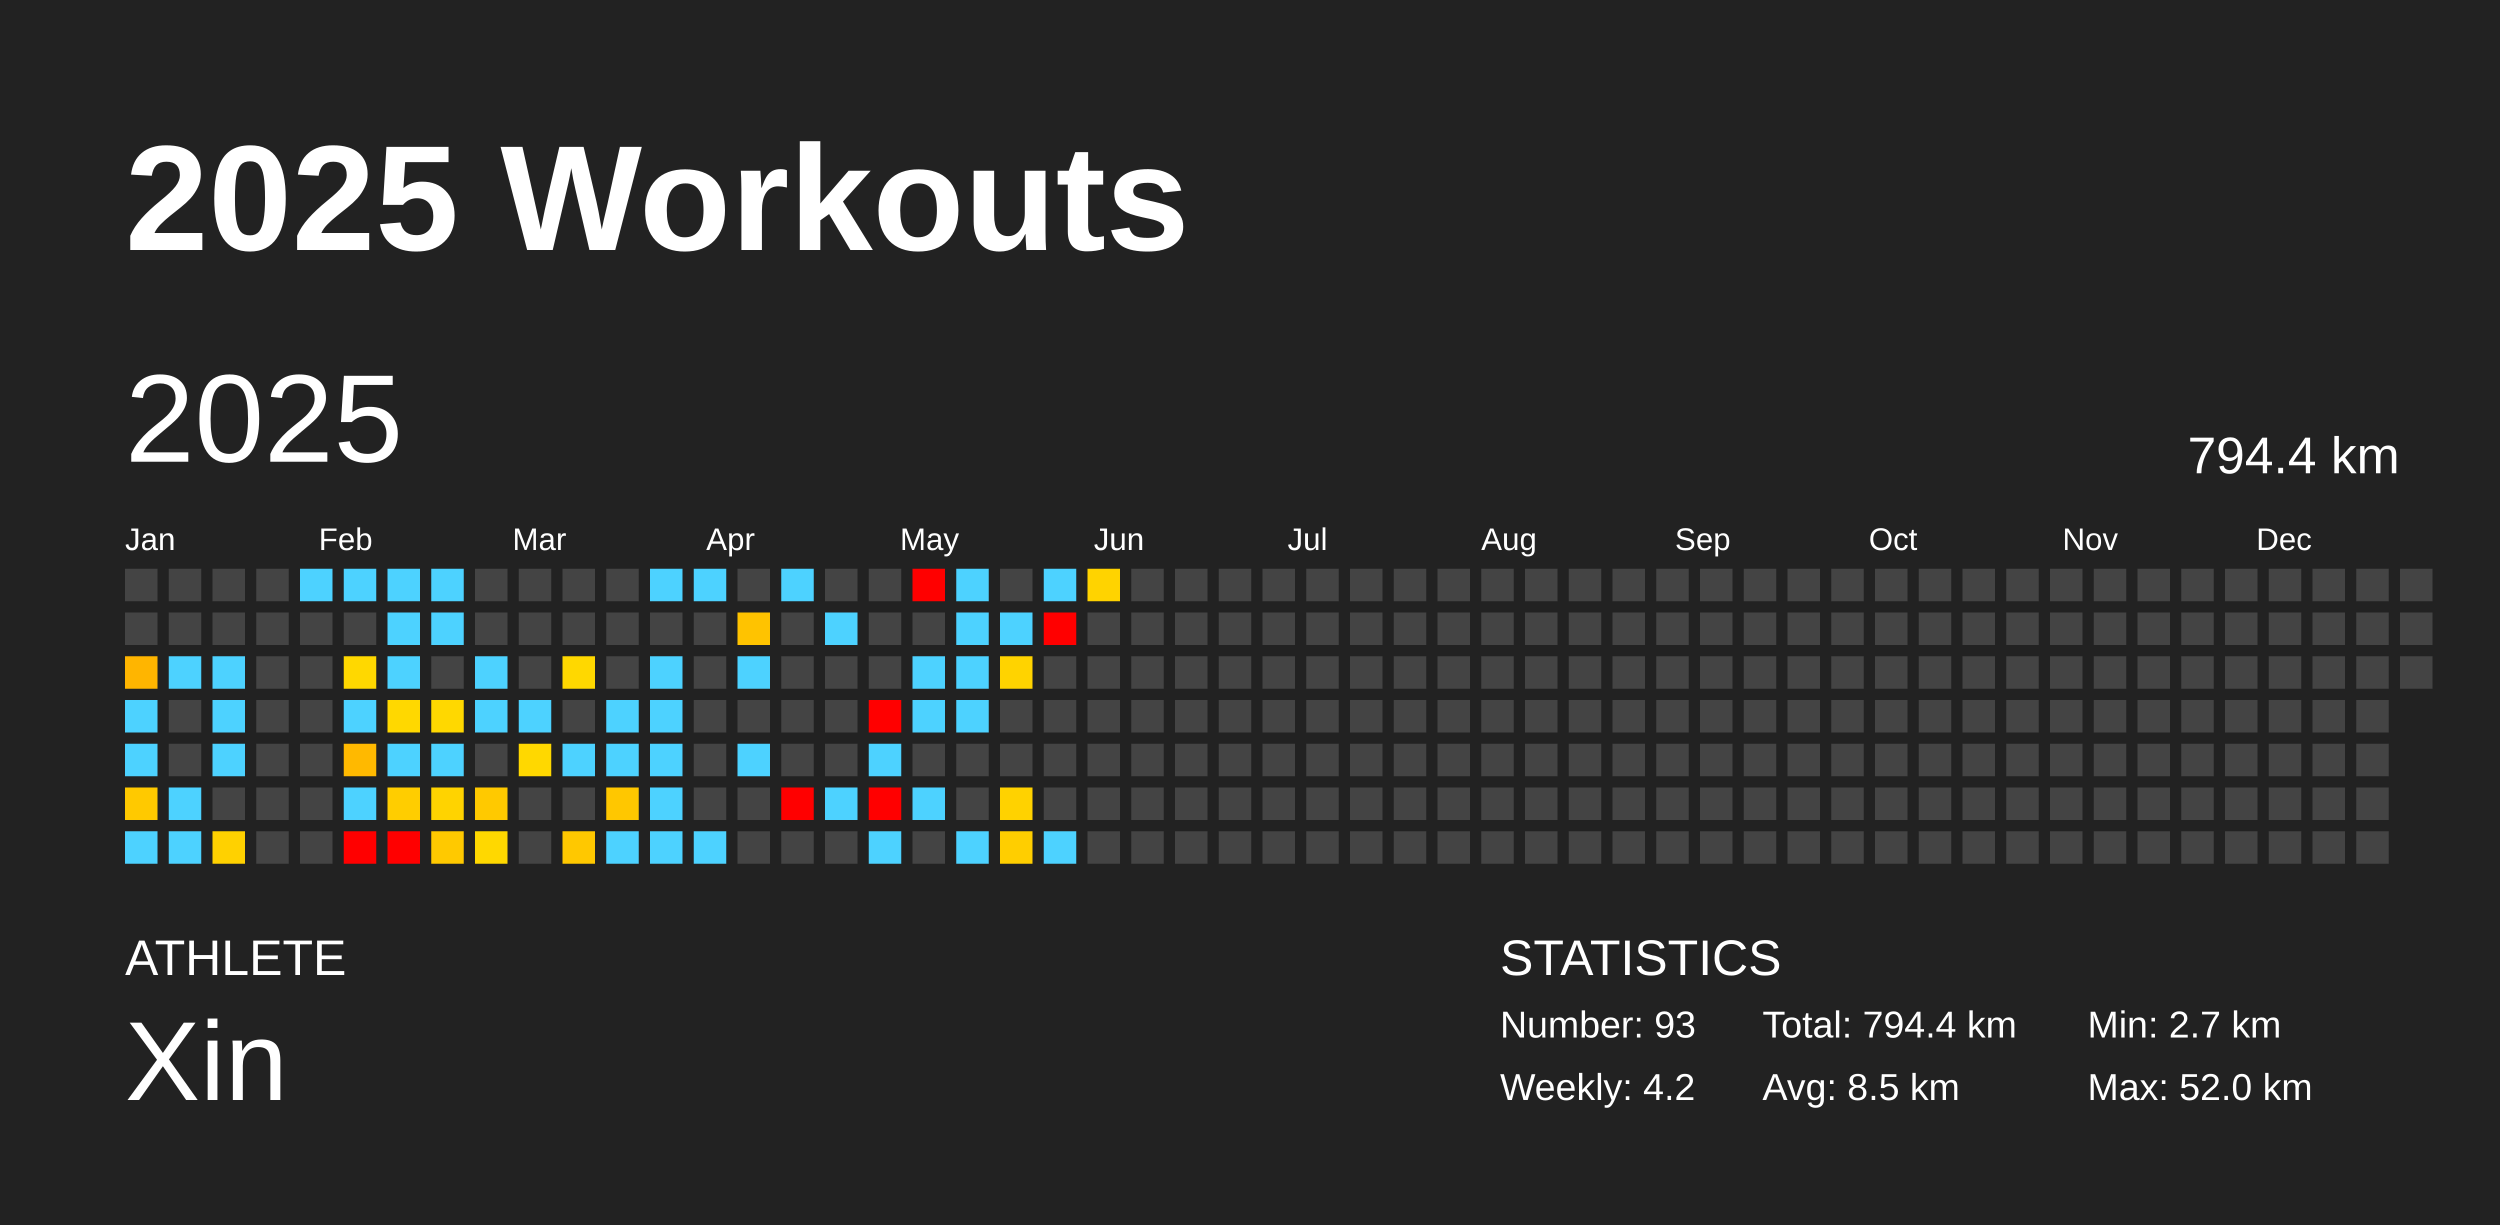
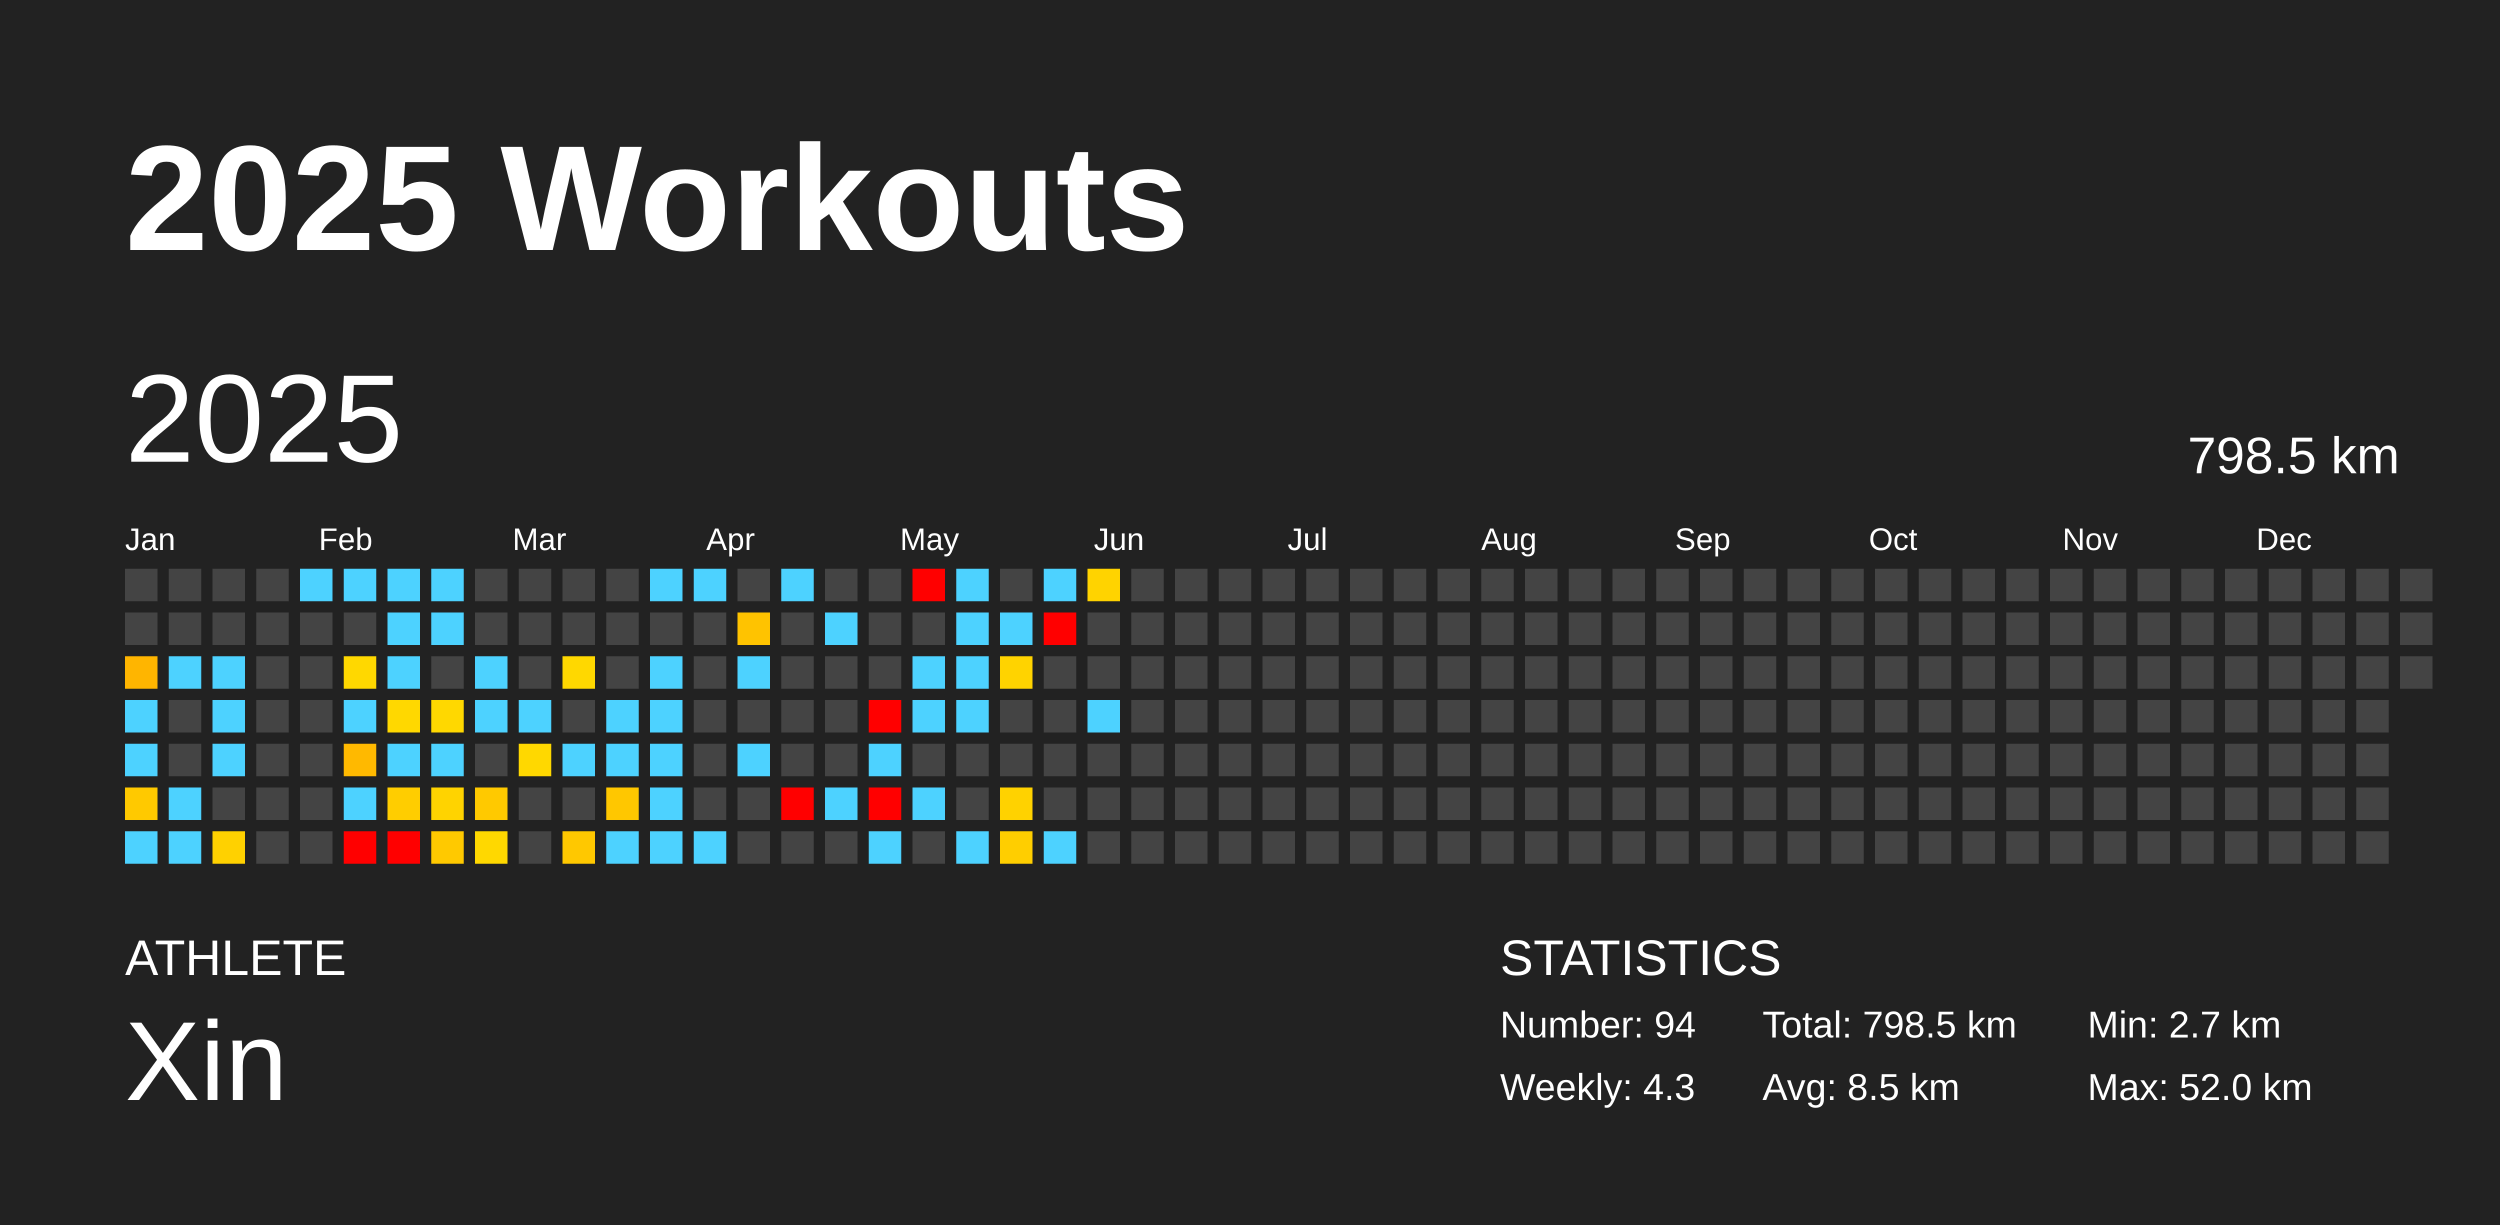
<svg xmlns="http://www.w3.org/2000/svg" baseProfile="full" height="98mm" version="1.1" viewBox="0,0,200,98" width="200mm">
  <defs />
  <rect fill="#222222" height="98" width="200" x="0" y="0" />
  <text fill="#FFFFFF" style="font-size:12px; font-family:Arial; font-weight:bold;" x="10" y="20">2025 Workouts</text>
  <text fill="#FFFFFF" style="font-size:4px; font-family:Arial" x="10" y="78">ATHLETE</text>
  <text fill="#FFFFFF" style="font-size:9px; font-family:Arial" x="10" y="88">Xin</text>
  <text fill="#FFFFFF" style="font-size:4px; font-family:Arial" x="120" y="78">STATISTICS</text>
-   <text fill="#FFFFFF" style="font-size:3px; font-family:Arial" x="120" y="83">Number: 93</text>
-   <text fill="#FFFFFF" style="font-size:3px; font-family:Arial" x="120" y="88">Weekly: 4.2</text>
-   <text fill="#FFFFFF" style="font-size:3px; font-family:Arial" x="141" y="83">Total: 794.4 km</text>
+   <text fill="#FFFFFF" style="font-size:3px; font-family:Arial" x="120" y="83">Number: 94</text>
+   <text fill="#FFFFFF" style="font-size:3px; font-family:Arial" x="120" y="88">Weekly: 4.3</text>
+   <text fill="#FFFFFF" style="font-size:3px; font-family:Arial" x="141" y="83">Total: 798.5 km</text>
  <text fill="#FFFFFF" style="font-size:3px; font-family:Arial" x="141" y="88">Avg: 8.5 km</text>
  <text fill="#FFFFFF" style="font-size:3px; font-family:Arial" x="167" y="83">Min: 2.7 km</text>
  <text fill="#FFFFFF" style="font-size:3px; font-family:Arial" x="167" y="88">Max: 52.0 km</text>
  <text dominant-baseline="hanging" fill="#FFFFFF" style="font-size:10.0px; font-family:Arial;" x="10" y="30">2025</text>
-   <text dominant-baseline="hanging" fill="#FFFFFF" style="font-size:4.125px; font-family:Arial;" x="175" y="35">794.4 km</text>
+   <text dominant-baseline="hanging" fill="#FFFFFF" style="font-size:4.125px; font-family:Arial;" x="175" y="35">798.5 km</text>
  <text fill="#FFFFFF" style="font-size:2.5px; font-family:Arial" x="10.0" y="44">Jan</text>
  <text fill="#FFFFFF" style="font-size:2.5px; font-family:Arial" x="25.5" y="44">Feb</text>
  <text fill="#FFFFFF" style="font-size:2.5px; font-family:Arial" x="41.0" y="44">Mar</text>
  <text fill="#FFFFFF" style="font-size:2.5px; font-family:Arial" x="56.5" y="44">Apr</text>
  <text fill="#FFFFFF" style="font-size:2.5px; font-family:Arial" x="72.0" y="44">May</text>
  <text fill="#FFFFFF" style="font-size:2.5px; font-family:Arial" x="87.5" y="44">Jun</text>
  <text fill="#FFFFFF" style="font-size:2.5px; font-family:Arial" x="103.0" y="44">Jul</text>
  <text fill="#FFFFFF" style="font-size:2.5px; font-family:Arial" x="118.5" y="44">Aug</text>
  <text fill="#FFFFFF" style="font-size:2.5px; font-family:Arial" x="134.0" y="44">Sep</text>
  <text fill="#FFFFFF" style="font-size:2.5px; font-family:Arial" x="149.5" y="44">Oct</text>
  <text fill="#FFFFFF" style="font-size:2.5px; font-family:Arial" x="165.0" y="44">Nov</text>
  <text fill="#FFFFFF" style="font-size:2.5px; font-family:Arial" x="180.5" y="44">Dec</text>
  <rect fill="#444444" height="2.6" width="2.6" x="10.0" y="45.5" />
  <rect fill="#444444" height="2.6" width="2.6" x="10.0" y="49.0" />
  <rect fill="#ffb500" height="2.6" width="2.6" x="10.0" y="52.5" />
  <rect fill="#4dd2ff" height="2.6" width="2.6" x="10.0" y="56.0" />
  <rect fill="#4dd2ff" height="2.6" width="2.6" x="10.0" y="59.5" />
  <rect fill="#ffc900" height="2.6" width="2.6" x="10.0" y="63.0" />
  <rect fill="#4dd2ff" height="2.6" width="2.6" x="10.0" y="66.5" />
  <rect fill="#444444" height="2.6" width="2.6" x="13.5" y="45.5" />
  <rect fill="#444444" height="2.6" width="2.6" x="13.5" y="49.0" />
  <rect fill="#4dd2ff" height="2.6" width="2.6" x="13.5" y="52.5" />
  <rect fill="#444444" height="2.6" width="2.6" x="13.5" y="56.0" />
  <rect fill="#444444" height="2.6" width="2.6" x="13.5" y="59.5" />
  <rect fill="#4dd2ff" height="2.6" width="2.6" x="13.5" y="63.0" />
  <rect fill="#4dd2ff" height="2.6" width="2.6" x="13.5" y="66.5" />
  <rect fill="#444444" height="2.6" width="2.6" x="17.0" y="45.5" />
  <rect fill="#444444" height="2.6" width="2.6" x="17.0" y="49.0" />
  <rect fill="#4dd2ff" height="2.6" width="2.6" x="17.0" y="52.5" />
  <rect fill="#4dd2ff" height="2.6" width="2.6" x="17.0" y="56.0" />
  <rect fill="#4dd2ff" height="2.6" width="2.6" x="17.0" y="59.5" />
  <rect fill="#444444" height="2.6" width="2.6" x="17.0" y="63.0" />
  <rect fill="#ffd100" height="2.6" width="2.6" x="17.0" y="66.5" />
  <rect fill="#444444" height="2.6" width="2.6" x="20.5" y="45.5" />
  <rect fill="#444444" height="2.6" width="2.6" x="20.5" y="49.0" />
  <rect fill="#444444" height="2.6" width="2.6" x="20.5" y="52.5" />
  <rect fill="#444444" height="2.6" width="2.6" x="20.5" y="56.0" />
  <rect fill="#444444" height="2.6" width="2.6" x="20.5" y="59.5" />
  <rect fill="#444444" height="2.6" width="2.6" x="20.5" y="63.0" />
  <rect fill="#444444" height="2.6" width="2.6" x="20.5" y="66.5" />
  <rect fill="#4dd2ff" height="2.6" width="2.6" x="24.0" y="45.5" />
  <rect fill="#444444" height="2.6" width="2.6" x="24.0" y="49.0" />
  <rect fill="#444444" height="2.6" width="2.6" x="24.0" y="52.5" />
  <rect fill="#444444" height="2.6" width="2.6" x="24.0" y="56.0" />
  <rect fill="#444444" height="2.6" width="2.6" x="24.0" y="59.5" />
  <rect fill="#444444" height="2.6" width="2.6" x="24.0" y="63.0" />
  <rect fill="#444444" height="2.6" width="2.6" x="24.0" y="66.5" />
  <rect fill="#4dd2ff" height="2.6" width="2.6" x="27.5" y="45.5" />
  <rect fill="#444444" height="2.6" width="2.6" x="27.5" y="49.0" />
  <rect fill="#ffd800" height="2.6" width="2.6" x="27.5" y="52.5" />
  <rect fill="#4dd2ff" height="2.6" width="2.6" x="27.5" y="56.0" />
  <rect fill="#ffb900" height="2.6" width="2.6" x="27.5" y="59.5" />
  <rect fill="#4dd2ff" height="2.6" width="2.6" x="27.5" y="63.0" />
  <rect fill="red" height="2.6" width="2.6" x="27.5" y="66.5" />
  <rect fill="#4dd2ff" height="2.6" width="2.6" x="31.0" y="45.5" />
  <rect fill="#4dd2ff" height="2.6" width="2.6" x="31.0" y="49.0" />
  <rect fill="#4dd2ff" height="2.6" width="2.6" x="31.0" y="52.5" />
  <rect fill="#ffd800" height="2.6" width="2.6" x="31.0" y="56.0" />
  <rect fill="#4dd2ff" height="2.6" width="2.6" x="31.0" y="59.5" />
  <rect fill="#ffcd00" height="2.6" width="2.6" x="31.0" y="63.0" />
  <rect fill="red" height="2.6" width="2.6" x="31.0" y="66.5" />
  <rect fill="#4dd2ff" height="2.6" width="2.6" x="34.5" y="45.5" />
  <rect fill="#4dd2ff" height="2.6" width="2.6" x="34.5" y="49.0" />
  <rect fill="#444444" height="2.6" width="2.6" x="34.5" y="52.5" />
  <rect fill="#ffd800" height="2.6" width="2.6" x="34.5" y="56.0" />
  <rect fill="#4dd2ff" height="2.6" width="2.6" x="34.5" y="59.5" />
  <rect fill="#ffd300" height="2.6" width="2.6" x="34.5" y="63.0" />
  <rect fill="#ffc900" height="2.6" width="2.6" x="34.5" y="66.5" />
  <rect fill="#444444" height="2.6" width="2.6" x="38.0" y="45.5" />
  <rect fill="#444444" height="2.6" width="2.6" x="38.0" y="49.0" />
  <rect fill="#4dd2ff" height="2.6" width="2.6" x="38.0" y="52.5" />
  <rect fill="#4dd2ff" height="2.6" width="2.6" x="38.0" y="56.0" />
  <rect fill="#444444" height="2.6" width="2.6" x="38.0" y="59.5" />
  <rect fill="#ffc900" height="2.6" width="2.6" x="38.0" y="63.0" />
  <rect fill="#ffd800" height="2.6" width="2.6" x="38.0" y="66.5" />
  <rect fill="#444444" height="2.6" width="2.6" x="41.5" y="45.5" />
  <rect fill="#444444" height="2.6" width="2.6" x="41.5" y="49.0" />
  <rect fill="#444444" height="2.6" width="2.6" x="41.5" y="52.5" />
  <rect fill="#4dd2ff" height="2.6" width="2.6" x="41.5" y="56.0" />
  <rect fill="#ffd800" height="2.6" width="2.6" x="41.5" y="59.5" />
  <rect fill="#444444" height="2.6" width="2.6" x="41.5" y="63.0" />
  <rect fill="#444444" height="2.6" width="2.6" x="41.5" y="66.5" />
  <rect fill="#444444" height="2.6" width="2.6" x="45.0" y="45.5" />
  <rect fill="#444444" height="2.6" width="2.6" x="45.0" y="49.0" />
  <rect fill="#ffd800" height="2.6" width="2.6" x="45.0" y="52.5" />
  <rect fill="#444444" height="2.6" width="2.6" x="45.0" y="56.0" />
  <rect fill="#4dd2ff" height="2.6" width="2.6" x="45.0" y="59.5" />
  <rect fill="#444444" height="2.6" width="2.6" x="45.0" y="63.0" />
  <rect fill="#ffc800" height="2.6" width="2.6" x="45.0" y="66.5" />
  <rect fill="#444444" height="2.6" width="2.6" x="48.5" y="45.5" />
  <rect fill="#444444" height="2.6" width="2.6" x="48.5" y="49.0" />
  <rect fill="#444444" height="2.6" width="2.6" x="48.5" y="52.5" />
  <rect fill="#4dd2ff" height="2.6" width="2.6" x="48.5" y="56.0" />
  <rect fill="#4dd2ff" height="2.6" width="2.6" x="48.5" y="59.5" />
  <rect fill="#ffc700" height="2.6" width="2.6" x="48.5" y="63.0" />
  <rect fill="#4dd2ff" height="2.6" width="2.6" x="48.5" y="66.5" />
  <rect fill="#4dd2ff" height="2.6" width="2.6" x="52.0" y="45.5" />
  <rect fill="#444444" height="2.6" width="2.6" x="52.0" y="49.0" />
  <rect fill="#4dd2ff" height="2.6" width="2.6" x="52.0" y="52.5" />
  <rect fill="#4dd2ff" height="2.6" width="2.6" x="52.0" y="56.0" />
  <rect fill="#4dd2ff" height="2.6" width="2.6" x="52.0" y="59.5" />
  <rect fill="#4dd2ff" height="2.6" width="2.6" x="52.0" y="63.0" />
  <rect fill="#4dd2ff" height="2.6" width="2.6" x="52.0" y="66.5" />
  <rect fill="#4dd2ff" height="2.6" width="2.6" x="55.5" y="45.5" />
  <rect fill="#444444" height="2.6" width="2.6" x="55.5" y="49.0" />
  <rect fill="#444444" height="2.6" width="2.6" x="55.5" y="52.5" />
  <rect fill="#444444" height="2.6" width="2.6" x="55.5" y="56.0" />
  <rect fill="#444444" height="2.6" width="2.6" x="55.5" y="59.5" />
  <rect fill="#444444" height="2.6" width="2.6" x="55.5" y="63.0" />
  <rect fill="#4dd2ff" height="2.6" width="2.6" x="55.5" y="66.5" />
  <rect fill="#444444" height="2.6" width="2.6" x="59.0" y="45.5" />
  <rect fill="#ffc300" height="2.6" width="2.6" x="59.0" y="49.0" />
  <rect fill="#4dd2ff" height="2.6" width="2.6" x="59.0" y="52.5" />
  <rect fill="#444444" height="2.6" width="2.6" x="59.0" y="56.0" />
  <rect fill="#4dd2ff" height="2.6" width="2.6" x="59.0" y="59.5" />
  <rect fill="#444444" height="2.6" width="2.6" x="59.0" y="63.0" />
  <rect fill="#444444" height="2.6" width="2.6" x="59.0" y="66.5" />
  <rect fill="#4dd2ff" height="2.6" width="2.6" x="62.5" y="45.5" />
  <rect fill="#444444" height="2.6" width="2.6" x="62.5" y="49.0" />
  <rect fill="#444444" height="2.6" width="2.6" x="62.5" y="52.5" />
  <rect fill="#444444" height="2.6" width="2.6" x="62.5" y="56.0" />
  <rect fill="#444444" height="2.6" width="2.6" x="62.5" y="59.5" />
  <rect fill="red" height="2.6" width="2.6" x="62.5" y="63.0" />
  <rect fill="#444444" height="2.6" width="2.6" x="62.5" y="66.5" />
  <rect fill="#444444" height="2.6" width="2.6" x="66.0" y="45.5" />
  <rect fill="#4dd2ff" height="2.6" width="2.6" x="66.0" y="49.0" />
  <rect fill="#444444" height="2.6" width="2.6" x="66.0" y="52.5" />
  <rect fill="#444444" height="2.6" width="2.6" x="66.0" y="56.0" />
  <rect fill="#444444" height="2.6" width="2.6" x="66.0" y="59.5" />
  <rect fill="#4dd2ff" height="2.6" width="2.6" x="66.0" y="63.0" />
  <rect fill="#444444" height="2.6" width="2.6" x="66.0" y="66.5" />
  <rect fill="#444444" height="2.6" width="2.6" x="69.5" y="45.5" />
  <rect fill="#444444" height="2.6" width="2.6" x="69.5" y="49.0" />
  <rect fill="#444444" height="2.6" width="2.6" x="69.5" y="52.5" />
  <rect fill="red" height="2.6" width="2.6" x="69.5" y="56.0" />
  <rect fill="#4dd2ff" height="2.6" width="2.6" x="69.5" y="59.5" />
  <rect fill="red" height="2.6" width="2.6" x="69.5" y="63.0" />
  <rect fill="#4dd2ff" height="2.6" width="2.6" x="69.5" y="66.5" />
  <rect fill="red" height="2.6" width="2.6" x="73.0" y="45.5" />
  <rect fill="#444444" height="2.6" width="2.6" x="73.0" y="49.0" />
  <rect fill="#4dd2ff" height="2.6" width="2.6" x="73.0" y="52.5" />
  <rect fill="#4dd2ff" height="2.6" width="2.6" x="73.0" y="56.0" />
  <rect fill="#444444" height="2.6" width="2.6" x="73.0" y="59.5" />
  <rect fill="#4dd2ff" height="2.6" width="2.6" x="73.0" y="63.0" />
  <rect fill="#444444" height="2.6" width="2.6" x="73.0" y="66.5" />
  <rect fill="#4dd2ff" height="2.6" width="2.6" x="76.5" y="45.5" />
  <rect fill="#4dd2ff" height="2.6" width="2.6" x="76.5" y="49.0" />
  <rect fill="#4dd2ff" height="2.6" width="2.6" x="76.5" y="52.5" />
  <rect fill="#4dd2ff" height="2.6" width="2.6" x="76.5" y="56.0" />
  <rect fill="#444444" height="2.6" width="2.6" x="76.5" y="59.5" />
  <rect fill="#444444" height="2.6" width="2.6" x="76.5" y="63.0" />
  <rect fill="#4dd2ff" height="2.6" width="2.6" x="76.5" y="66.5" />
  <rect fill="#444444" height="2.6" width="2.6" x="80.0" y="45.5" />
  <rect fill="#4dd2ff" height="2.6" width="2.6" x="80.0" y="49.0" />
  <rect fill="#ffd300" height="2.6" width="2.6" x="80.0" y="52.5" />
  <rect fill="#444444" height="2.6" width="2.6" x="80.0" y="56.0" />
  <rect fill="#444444" height="2.6" width="2.6" x="80.0" y="59.5" />
  <rect fill="#ffd200" height="2.6" width="2.6" x="80.0" y="63.0" />
  <rect fill="#ffce00" height="2.6" width="2.6" x="80.0" y="66.5" />
  <rect fill="#4dd2ff" height="2.6" width="2.6" x="83.5" y="45.5" />
  <rect fill="red" height="2.6" width="2.6" x="83.5" y="49.0" />
  <rect fill="#444444" height="2.6" width="2.6" x="83.5" y="52.5" />
  <rect fill="#444444" height="2.6" width="2.6" x="83.5" y="56.0" />
  <rect fill="#444444" height="2.6" width="2.6" x="83.5" y="59.5" />
  <rect fill="#444444" height="2.6" width="2.6" x="83.5" y="63.0" />
  <rect fill="#4dd2ff" height="2.6" width="2.6" x="83.5" y="66.5" />
  <rect fill="#ffd300" height="2.6" width="2.6" x="87.0" y="45.5" />
  <rect fill="#444444" height="2.6" width="2.6" x="87.0" y="49.0" />
  <rect fill="#444444" height="2.6" width="2.6" x="87.0" y="52.5" />
-   <rect fill="#444444" height="2.6" width="2.6" x="87.0" y="56.0" />
+   <rect fill="#4dd2ff" height="2.6" width="2.6" x="87.0" y="56.0" />
  <rect fill="#444444" height="2.6" width="2.6" x="87.0" y="59.5" />
  <rect fill="#444444" height="2.6" width="2.6" x="87.0" y="63.0" />
  <rect fill="#444444" height="2.6" width="2.6" x="87.0" y="66.5" />
  <rect fill="#444444" height="2.6" width="2.6" x="90.5" y="45.5" />
  <rect fill="#444444" height="2.6" width="2.6" x="90.5" y="49.0" />
  <rect fill="#444444" height="2.6" width="2.6" x="90.5" y="52.5" />
  <rect fill="#444444" height="2.6" width="2.6" x="90.5" y="56.0" />
  <rect fill="#444444" height="2.6" width="2.6" x="90.5" y="59.5" />
  <rect fill="#444444" height="2.6" width="2.6" x="90.5" y="63.0" />
  <rect fill="#444444" height="2.6" width="2.6" x="90.5" y="66.5" />
  <rect fill="#444444" height="2.6" width="2.6" x="94.0" y="45.5" />
  <rect fill="#444444" height="2.6" width="2.6" x="94.0" y="49.0" />
  <rect fill="#444444" height="2.6" width="2.6" x="94.0" y="52.5" />
  <rect fill="#444444" height="2.6" width="2.6" x="94.0" y="56.0" />
  <rect fill="#444444" height="2.6" width="2.6" x="94.0" y="59.5" />
  <rect fill="#444444" height="2.6" width="2.6" x="94.0" y="63.0" />
  <rect fill="#444444" height="2.6" width="2.6" x="94.0" y="66.5" />
  <rect fill="#444444" height="2.6" width="2.6" x="97.5" y="45.5" />
  <rect fill="#444444" height="2.6" width="2.6" x="97.5" y="49.0" />
  <rect fill="#444444" height="2.6" width="2.6" x="97.5" y="52.5" />
  <rect fill="#444444" height="2.6" width="2.6" x="97.5" y="56.0" />
  <rect fill="#444444" height="2.6" width="2.6" x="97.5" y="59.5" />
  <rect fill="#444444" height="2.6" width="2.6" x="97.5" y="63.0" />
  <rect fill="#444444" height="2.6" width="2.6" x="97.5" y="66.5" />
  <rect fill="#444444" height="2.6" width="2.6" x="101.0" y="45.5" />
  <rect fill="#444444" height="2.6" width="2.6" x="101.0" y="49.0" />
  <rect fill="#444444" height="2.6" width="2.6" x="101.0" y="52.5" />
  <rect fill="#444444" height="2.6" width="2.6" x="101.0" y="56.0" />
  <rect fill="#444444" height="2.6" width="2.6" x="101.0" y="59.5" />
  <rect fill="#444444" height="2.6" width="2.6" x="101.0" y="63.0" />
  <rect fill="#444444" height="2.6" width="2.6" x="101.0" y="66.5" />
  <rect fill="#444444" height="2.6" width="2.6" x="104.5" y="45.5" />
  <rect fill="#444444" height="2.6" width="2.6" x="104.5" y="49.0" />
  <rect fill="#444444" height="2.6" width="2.6" x="104.5" y="52.5" />
  <rect fill="#444444" height="2.6" width="2.6" x="104.5" y="56.0" />
  <rect fill="#444444" height="2.6" width="2.6" x="104.5" y="59.5" />
  <rect fill="#444444" height="2.6" width="2.6" x="104.5" y="63.0" />
  <rect fill="#444444" height="2.6" width="2.6" x="104.5" y="66.5" />
  <rect fill="#444444" height="2.6" width="2.6" x="108.0" y="45.5" />
  <rect fill="#444444" height="2.6" width="2.6" x="108.0" y="49.0" />
  <rect fill="#444444" height="2.6" width="2.6" x="108.0" y="52.5" />
  <rect fill="#444444" height="2.6" width="2.6" x="108.0" y="56.0" />
  <rect fill="#444444" height="2.6" width="2.6" x="108.0" y="59.5" />
  <rect fill="#444444" height="2.6" width="2.6" x="108.0" y="63.0" />
  <rect fill="#444444" height="2.6" width="2.6" x="108.0" y="66.5" />
  <rect fill="#444444" height="2.6" width="2.6" x="111.5" y="45.5" />
  <rect fill="#444444" height="2.6" width="2.6" x="111.5" y="49.0" />
  <rect fill="#444444" height="2.6" width="2.6" x="111.5" y="52.5" />
  <rect fill="#444444" height="2.6" width="2.6" x="111.5" y="56.0" />
  <rect fill="#444444" height="2.6" width="2.6" x="111.5" y="59.5" />
  <rect fill="#444444" height="2.6" width="2.6" x="111.5" y="63.0" />
  <rect fill="#444444" height="2.6" width="2.6" x="111.5" y="66.5" />
  <rect fill="#444444" height="2.6" width="2.6" x="115.0" y="45.5" />
  <rect fill="#444444" height="2.6" width="2.6" x="115.0" y="49.0" />
  <rect fill="#444444" height="2.6" width="2.6" x="115.0" y="52.5" />
  <rect fill="#444444" height="2.6" width="2.6" x="115.0" y="56.0" />
  <rect fill="#444444" height="2.6" width="2.6" x="115.0" y="59.5" />
  <rect fill="#444444" height="2.6" width="2.6" x="115.0" y="63.0" />
  <rect fill="#444444" height="2.6" width="2.6" x="115.0" y="66.5" />
  <rect fill="#444444" height="2.6" width="2.6" x="118.5" y="45.5" />
  <rect fill="#444444" height="2.6" width="2.6" x="118.5" y="49.0" />
  <rect fill="#444444" height="2.6" width="2.6" x="118.5" y="52.5" />
  <rect fill="#444444" height="2.6" width="2.6" x="118.5" y="56.0" />
  <rect fill="#444444" height="2.6" width="2.6" x="118.5" y="59.5" />
  <rect fill="#444444" height="2.6" width="2.6" x="118.5" y="63.0" />
  <rect fill="#444444" height="2.6" width="2.6" x="118.5" y="66.5" />
  <rect fill="#444444" height="2.6" width="2.6" x="122.0" y="45.5" />
  <rect fill="#444444" height="2.6" width="2.6" x="122.0" y="49.0" />
  <rect fill="#444444" height="2.6" width="2.6" x="122.0" y="52.5" />
  <rect fill="#444444" height="2.6" width="2.6" x="122.0" y="56.0" />
  <rect fill="#444444" height="2.6" width="2.6" x="122.0" y="59.5" />
  <rect fill="#444444" height="2.6" width="2.6" x="122.0" y="63.0" />
  <rect fill="#444444" height="2.6" width="2.6" x="122.0" y="66.5" />
  <rect fill="#444444" height="2.6" width="2.6" x="125.5" y="45.5" />
  <rect fill="#444444" height="2.6" width="2.6" x="125.5" y="49.0" />
  <rect fill="#444444" height="2.6" width="2.6" x="125.5" y="52.5" />
  <rect fill="#444444" height="2.6" width="2.6" x="125.5" y="56.0" />
  <rect fill="#444444" height="2.6" width="2.6" x="125.5" y="59.5" />
  <rect fill="#444444" height="2.6" width="2.6" x="125.5" y="63.0" />
  <rect fill="#444444" height="2.6" width="2.6" x="125.5" y="66.5" />
  <rect fill="#444444" height="2.6" width="2.6" x="129.0" y="45.5" />
  <rect fill="#444444" height="2.6" width="2.6" x="129.0" y="49.0" />
  <rect fill="#444444" height="2.6" width="2.6" x="129.0" y="52.5" />
  <rect fill="#444444" height="2.6" width="2.6" x="129.0" y="56.0" />
  <rect fill="#444444" height="2.6" width="2.6" x="129.0" y="59.5" />
  <rect fill="#444444" height="2.6" width="2.6" x="129.0" y="63.0" />
  <rect fill="#444444" height="2.6" width="2.6" x="129.0" y="66.5" />
  <rect fill="#444444" height="2.6" width="2.6" x="132.5" y="45.5" />
  <rect fill="#444444" height="2.6" width="2.6" x="132.5" y="49.0" />
  <rect fill="#444444" height="2.6" width="2.6" x="132.5" y="52.5" />
  <rect fill="#444444" height="2.6" width="2.6" x="132.5" y="56.0" />
  <rect fill="#444444" height="2.6" width="2.6" x="132.5" y="59.5" />
  <rect fill="#444444" height="2.6" width="2.6" x="132.5" y="63.0" />
  <rect fill="#444444" height="2.6" width="2.6" x="132.5" y="66.5" />
  <rect fill="#444444" height="2.6" width="2.6" x="136.0" y="45.5" />
  <rect fill="#444444" height="2.6" width="2.6" x="136.0" y="49.0" />
  <rect fill="#444444" height="2.6" width="2.6" x="136.0" y="52.5" />
  <rect fill="#444444" height="2.6" width="2.6" x="136.0" y="56.0" />
  <rect fill="#444444" height="2.6" width="2.6" x="136.0" y="59.5" />
  <rect fill="#444444" height="2.6" width="2.6" x="136.0" y="63.0" />
  <rect fill="#444444" height="2.6" width="2.6" x="136.0" y="66.5" />
  <rect fill="#444444" height="2.6" width="2.6" x="139.5" y="45.5" />
  <rect fill="#444444" height="2.6" width="2.6" x="139.5" y="49.0" />
  <rect fill="#444444" height="2.6" width="2.6" x="139.5" y="52.5" />
  <rect fill="#444444" height="2.6" width="2.6" x="139.5" y="56.0" />
  <rect fill="#444444" height="2.6" width="2.6" x="139.5" y="59.5" />
  <rect fill="#444444" height="2.6" width="2.6" x="139.5" y="63.0" />
  <rect fill="#444444" height="2.6" width="2.6" x="139.5" y="66.5" />
  <rect fill="#444444" height="2.6" width="2.6" x="143.0" y="45.5" />
  <rect fill="#444444" height="2.6" width="2.6" x="143.0" y="49.0" />
  <rect fill="#444444" height="2.6" width="2.6" x="143.0" y="52.5" />
  <rect fill="#444444" height="2.6" width="2.6" x="143.0" y="56.0" />
  <rect fill="#444444" height="2.6" width="2.6" x="143.0" y="59.5" />
  <rect fill="#444444" height="2.6" width="2.6" x="143.0" y="63.0" />
  <rect fill="#444444" height="2.6" width="2.6" x="143.0" y="66.5" />
  <rect fill="#444444" height="2.6" width="2.6" x="146.5" y="45.5" />
  <rect fill="#444444" height="2.6" width="2.6" x="146.5" y="49.0" />
  <rect fill="#444444" height="2.6" width="2.6" x="146.5" y="52.5" />
  <rect fill="#444444" height="2.6" width="2.6" x="146.5" y="56.0" />
  <rect fill="#444444" height="2.6" width="2.6" x="146.5" y="59.5" />
  <rect fill="#444444" height="2.6" width="2.6" x="146.5" y="63.0" />
  <rect fill="#444444" height="2.6" width="2.6" x="146.5" y="66.5" />
  <rect fill="#444444" height="2.6" width="2.6" x="150.0" y="45.5" />
  <rect fill="#444444" height="2.6" width="2.6" x="150.0" y="49.0" />
  <rect fill="#444444" height="2.6" width="2.6" x="150.0" y="52.5" />
  <rect fill="#444444" height="2.6" width="2.6" x="150.0" y="56.0" />
  <rect fill="#444444" height="2.6" width="2.6" x="150.0" y="59.5" />
  <rect fill="#444444" height="2.6" width="2.6" x="150.0" y="63.0" />
  <rect fill="#444444" height="2.6" width="2.6" x="150.0" y="66.5" />
  <rect fill="#444444" height="2.6" width="2.6" x="153.5" y="45.5" />
  <rect fill="#444444" height="2.6" width="2.6" x="153.5" y="49.0" />
  <rect fill="#444444" height="2.6" width="2.6" x="153.5" y="52.5" />
  <rect fill="#444444" height="2.6" width="2.6" x="153.5" y="56.0" />
  <rect fill="#444444" height="2.6" width="2.6" x="153.5" y="59.5" />
  <rect fill="#444444" height="2.6" width="2.6" x="153.5" y="63.0" />
  <rect fill="#444444" height="2.6" width="2.6" x="153.5" y="66.5" />
  <rect fill="#444444" height="2.6" width="2.6" x="157.0" y="45.5" />
  <rect fill="#444444" height="2.6" width="2.6" x="157.0" y="49.0" />
  <rect fill="#444444" height="2.6" width="2.6" x="157.0" y="52.5" />
  <rect fill="#444444" height="2.6" width="2.6" x="157.0" y="56.0" />
  <rect fill="#444444" height="2.6" width="2.6" x="157.0" y="59.5" />
  <rect fill="#444444" height="2.6" width="2.6" x="157.0" y="63.0" />
  <rect fill="#444444" height="2.6" width="2.6" x="157.0" y="66.5" />
  <rect fill="#444444" height="2.6" width="2.6" x="160.5" y="45.5" />
  <rect fill="#444444" height="2.6" width="2.6" x="160.5" y="49.0" />
  <rect fill="#444444" height="2.6" width="2.6" x="160.5" y="52.5" />
  <rect fill="#444444" height="2.6" width="2.6" x="160.5" y="56.0" />
  <rect fill="#444444" height="2.6" width="2.6" x="160.5" y="59.5" />
  <rect fill="#444444" height="2.6" width="2.6" x="160.5" y="63.0" />
  <rect fill="#444444" height="2.6" width="2.6" x="160.5" y="66.5" />
  <rect fill="#444444" height="2.6" width="2.6" x="164.0" y="45.5" />
  <rect fill="#444444" height="2.6" width="2.6" x="164.0" y="49.0" />
  <rect fill="#444444" height="2.6" width="2.6" x="164.0" y="52.5" />
  <rect fill="#444444" height="2.6" width="2.6" x="164.0" y="56.0" />
  <rect fill="#444444" height="2.6" width="2.6" x="164.0" y="59.5" />
  <rect fill="#444444" height="2.6" width="2.6" x="164.0" y="63.0" />
  <rect fill="#444444" height="2.6" width="2.6" x="164.0" y="66.5" />
  <rect fill="#444444" height="2.6" width="2.6" x="167.5" y="45.5" />
  <rect fill="#444444" height="2.6" width="2.6" x="167.5" y="49.0" />
  <rect fill="#444444" height="2.6" width="2.6" x="167.5" y="52.5" />
  <rect fill="#444444" height="2.6" width="2.6" x="167.5" y="56.0" />
  <rect fill="#444444" height="2.6" width="2.6" x="167.5" y="59.5" />
  <rect fill="#444444" height="2.6" width="2.6" x="167.5" y="63.0" />
  <rect fill="#444444" height="2.6" width="2.6" x="167.5" y="66.5" />
  <rect fill="#444444" height="2.6" width="2.6" x="171.0" y="45.5" />
  <rect fill="#444444" height="2.6" width="2.6" x="171.0" y="49.0" />
  <rect fill="#444444" height="2.6" width="2.6" x="171.0" y="52.5" />
  <rect fill="#444444" height="2.6" width="2.6" x="171.0" y="56.0" />
  <rect fill="#444444" height="2.6" width="2.6" x="171.0" y="59.5" />
  <rect fill="#444444" height="2.6" width="2.6" x="171.0" y="63.0" />
  <rect fill="#444444" height="2.6" width="2.6" x="171.0" y="66.5" />
  <rect fill="#444444" height="2.6" width="2.6" x="174.5" y="45.5" />
  <rect fill="#444444" height="2.6" width="2.6" x="174.5" y="49.0" />
  <rect fill="#444444" height="2.6" width="2.6" x="174.5" y="52.5" />
  <rect fill="#444444" height="2.6" width="2.6" x="174.5" y="56.0" />
  <rect fill="#444444" height="2.6" width="2.6" x="174.5" y="59.5" />
  <rect fill="#444444" height="2.6" width="2.6" x="174.5" y="63.0" />
  <rect fill="#444444" height="2.6" width="2.6" x="174.5" y="66.5" />
  <rect fill="#444444" height="2.6" width="2.6" x="178.0" y="45.5" />
  <rect fill="#444444" height="2.6" width="2.6" x="178.0" y="49.0" />
  <rect fill="#444444" height="2.6" width="2.6" x="178.0" y="52.5" />
  <rect fill="#444444" height="2.6" width="2.6" x="178.0" y="56.0" />
  <rect fill="#444444" height="2.6" width="2.6" x="178.0" y="59.5" />
  <rect fill="#444444" height="2.6" width="2.6" x="178.0" y="63.0" />
  <rect fill="#444444" height="2.6" width="2.6" x="178.0" y="66.5" />
  <rect fill="#444444" height="2.6" width="2.6" x="181.5" y="45.5" />
  <rect fill="#444444" height="2.6" width="2.6" x="181.5" y="49.0" />
  <rect fill="#444444" height="2.6" width="2.6" x="181.5" y="52.5" />
  <rect fill="#444444" height="2.6" width="2.6" x="181.5" y="56.0" />
  <rect fill="#444444" height="2.6" width="2.6" x="181.5" y="59.5" />
  <rect fill="#444444" height="2.6" width="2.6" x="181.5" y="63.0" />
  <rect fill="#444444" height="2.6" width="2.6" x="181.5" y="66.5" />
  <rect fill="#444444" height="2.6" width="2.6" x="185.0" y="45.5" />
  <rect fill="#444444" height="2.6" width="2.6" x="185.0" y="49.0" />
  <rect fill="#444444" height="2.6" width="2.6" x="185.0" y="52.5" />
  <rect fill="#444444" height="2.6" width="2.6" x="185.0" y="56.0" />
  <rect fill="#444444" height="2.6" width="2.6" x="185.0" y="59.5" />
  <rect fill="#444444" height="2.6" width="2.6" x="185.0" y="63.0" />
  <rect fill="#444444" height="2.6" width="2.6" x="185.0" y="66.5" />
  <rect fill="#444444" height="2.6" width="2.6" x="188.5" y="45.5" />
  <rect fill="#444444" height="2.6" width="2.6" x="188.5" y="49.0" />
  <rect fill="#444444" height="2.6" width="2.6" x="188.5" y="52.5" />
  <rect fill="#444444" height="2.6" width="2.6" x="188.5" y="56.0" />
  <rect fill="#444444" height="2.6" width="2.6" x="188.5" y="59.5" />
  <rect fill="#444444" height="2.6" width="2.6" x="188.5" y="63.0" />
  <rect fill="#444444" height="2.6" width="2.6" x="188.5" y="66.5" />
  <rect fill="#444444" height="2.6" width="2.6" x="192.0" y="45.5" />
  <rect fill="#444444" height="2.6" width="2.6" x="192.0" y="49.0" />
  <rect fill="#444444" height="2.6" width="2.6" x="192.0" y="52.5" />
</svg>
